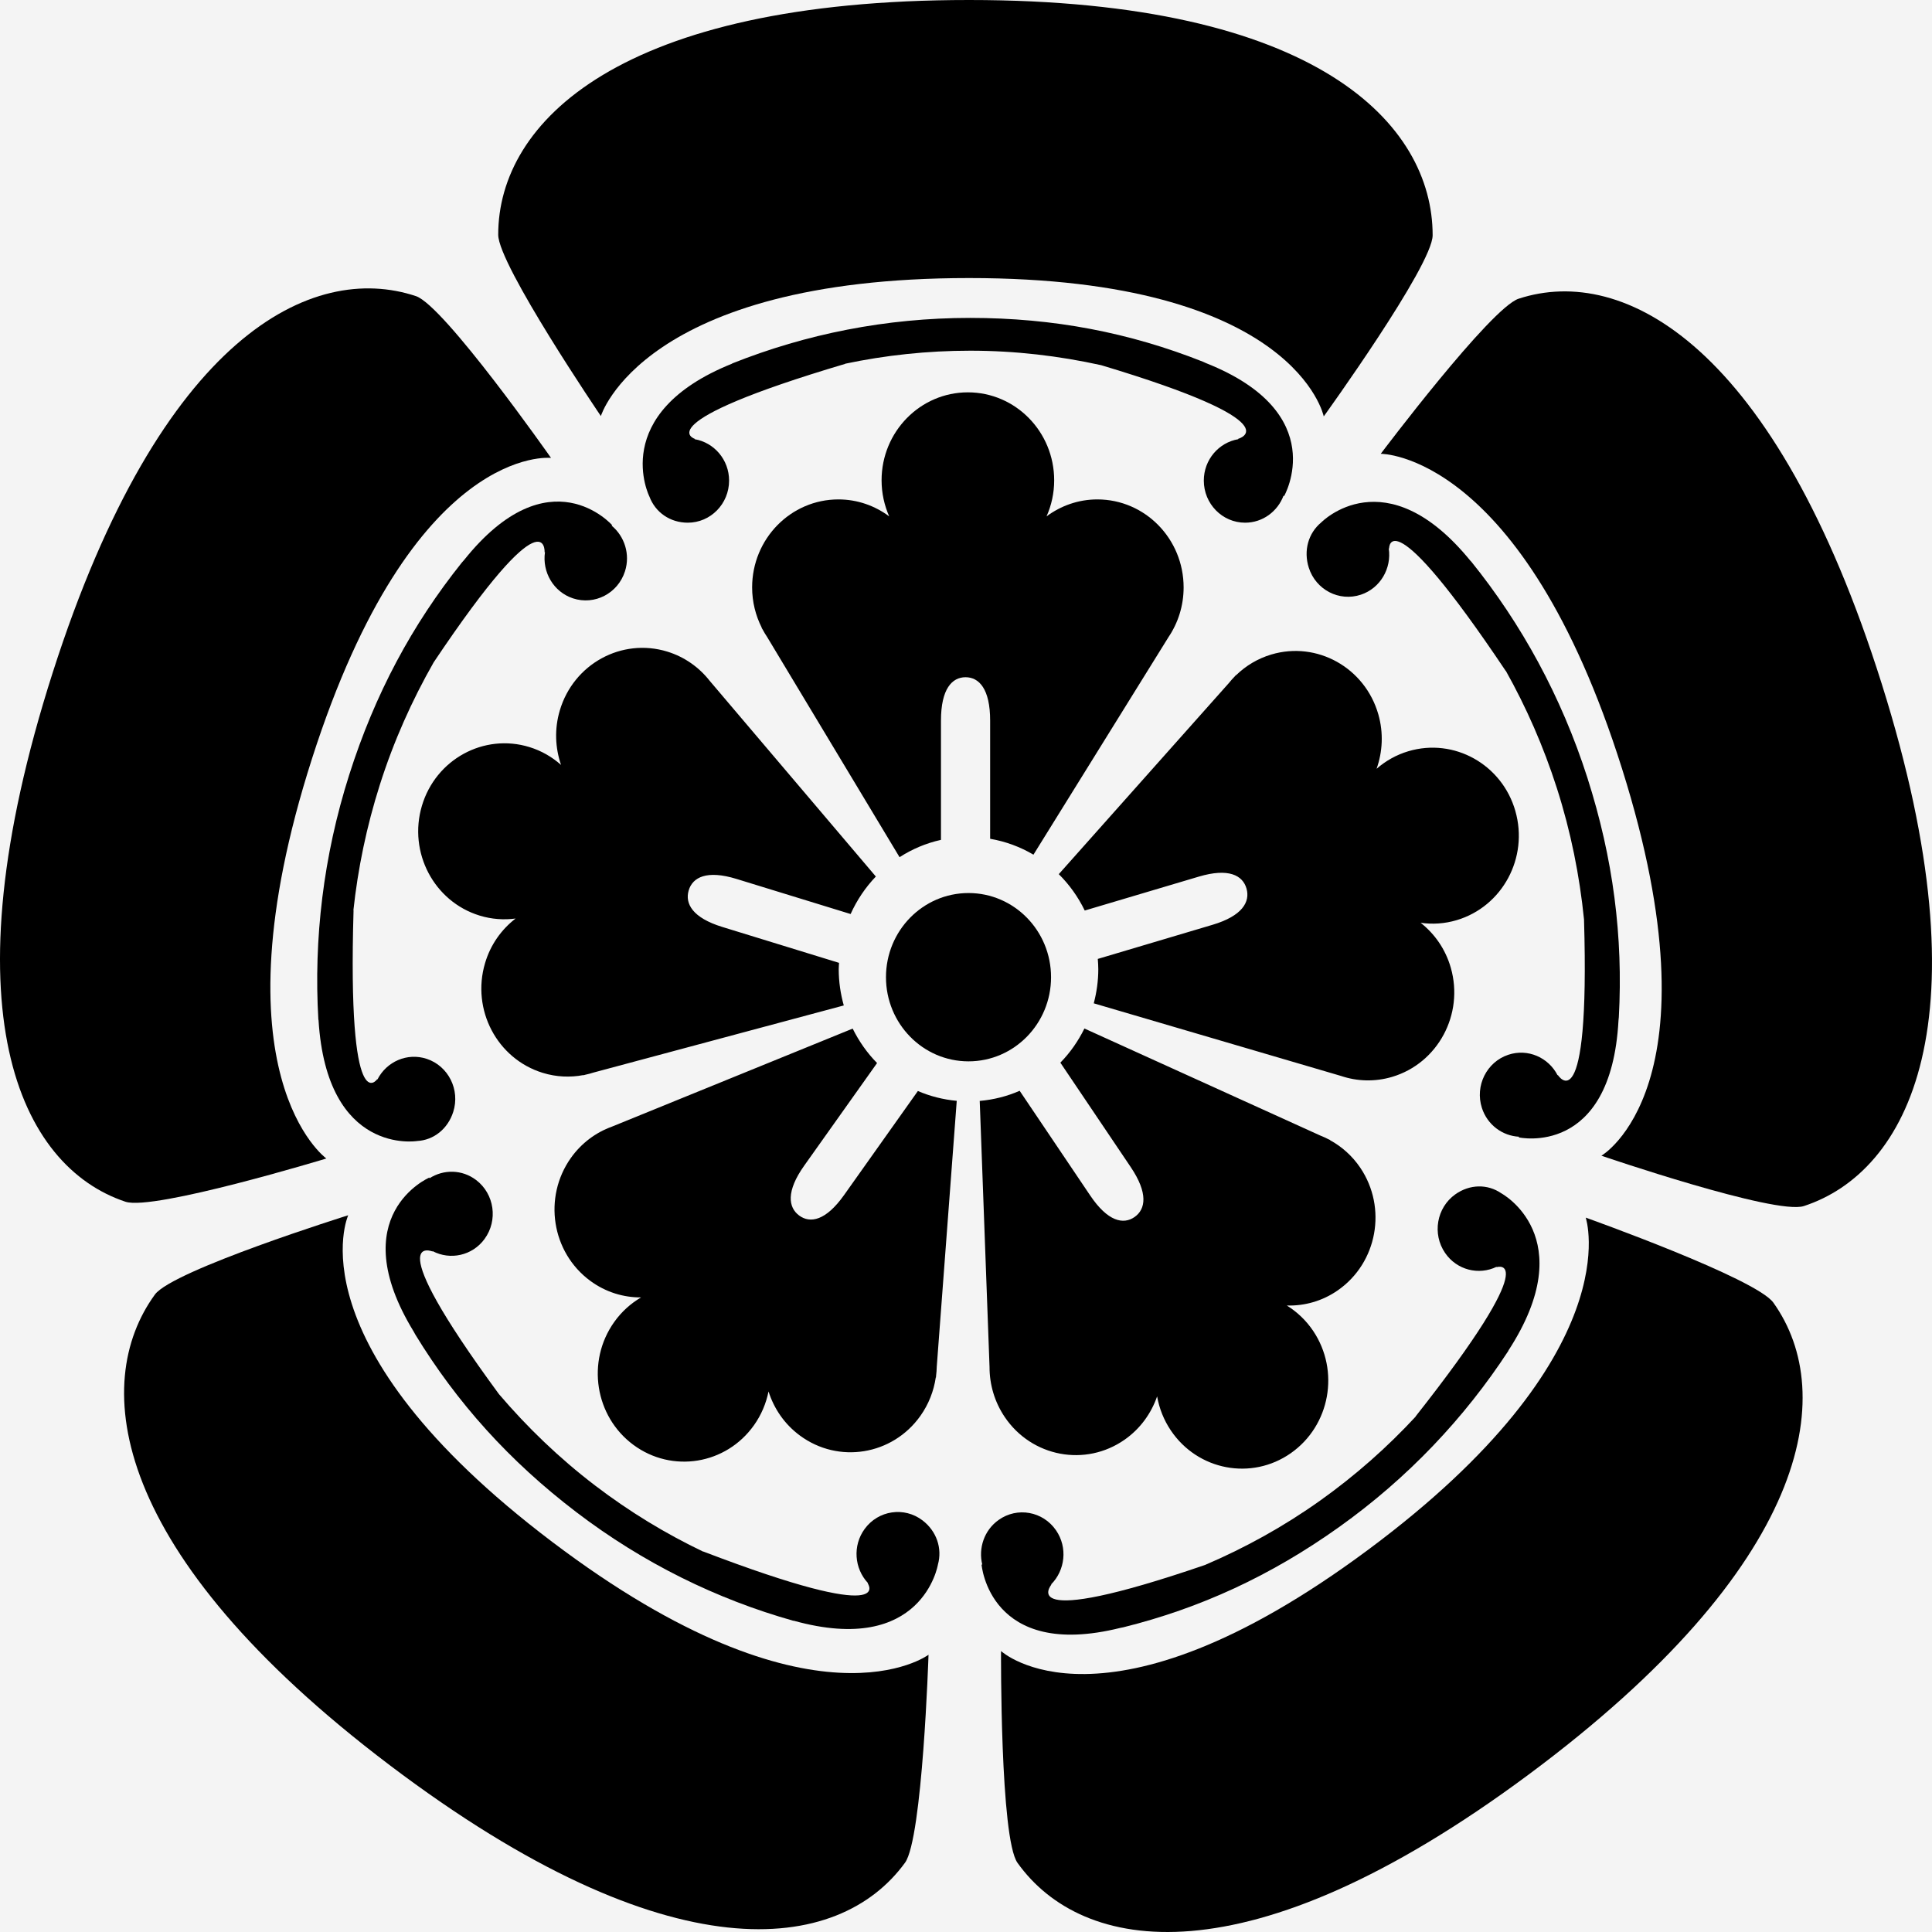
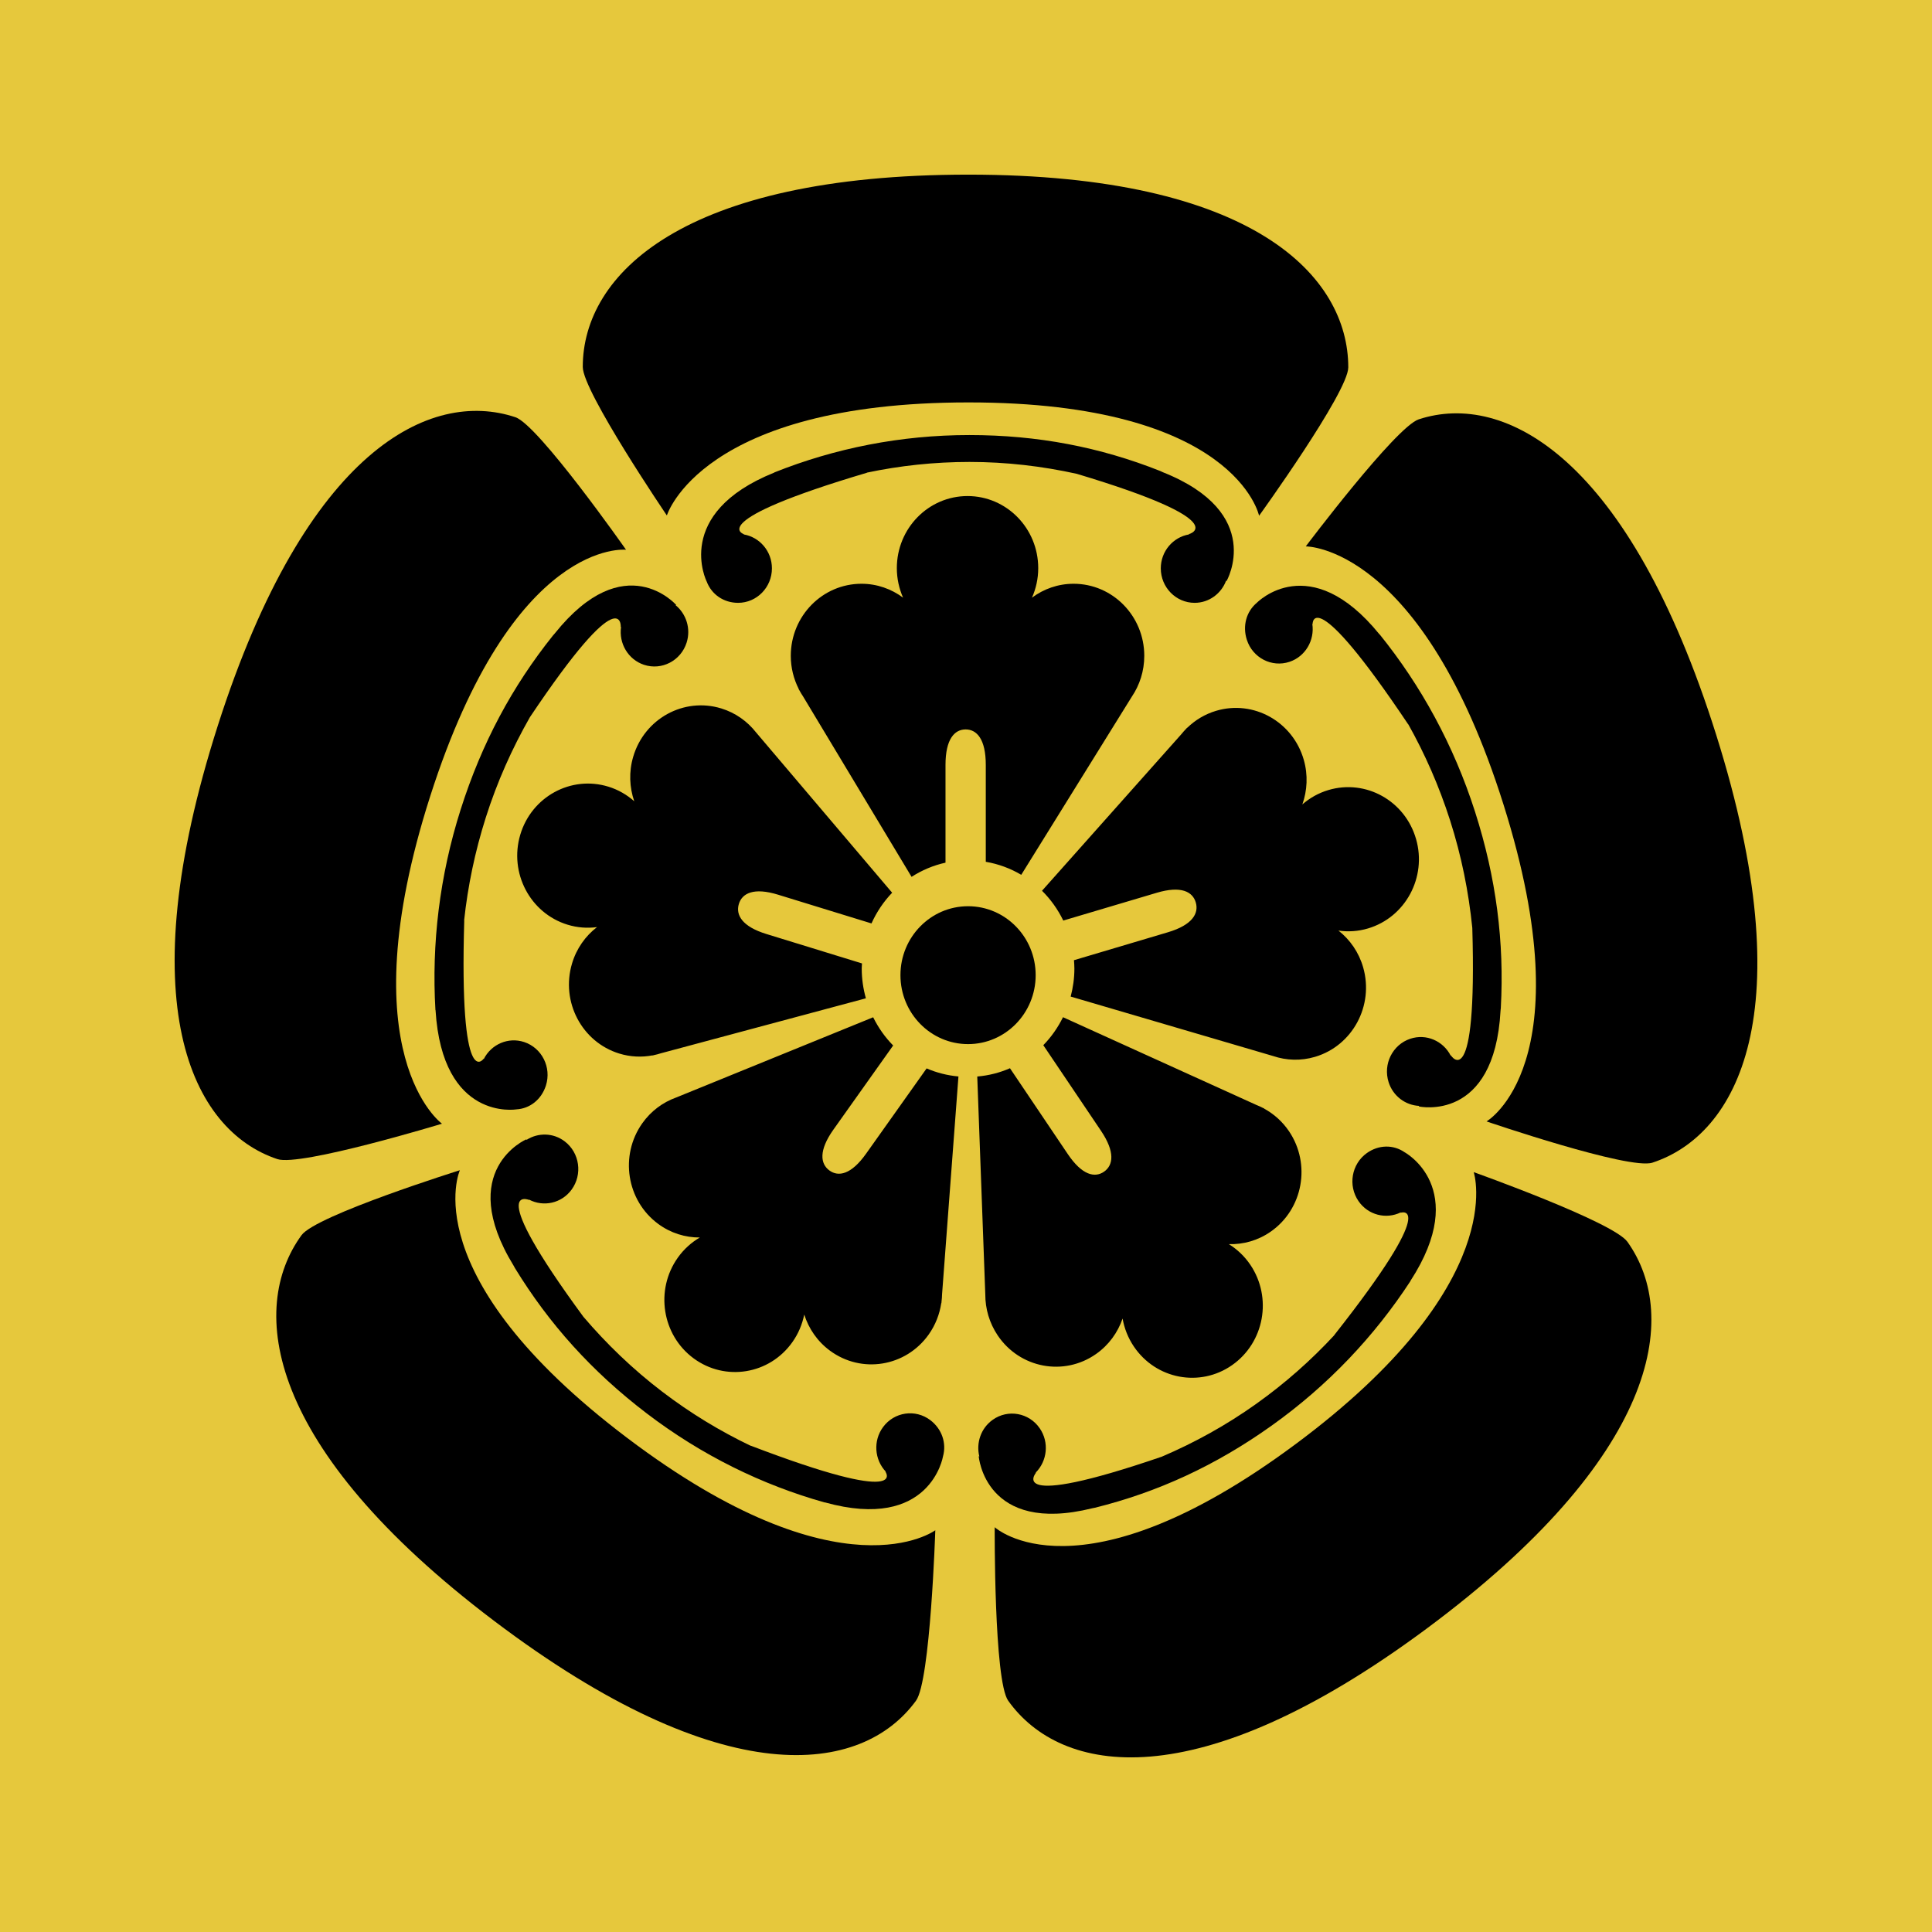
<svg xmlns="http://www.w3.org/2000/svg" width="200" height="200" id="svg2" version="1.1">
  <defs id="defs4" />
-   <rect style="opacity:0.3;fill:#ffffff;fill-opacity:1;stroke:none;stroke-width:1;stroke-miterlimit:4;stroke-dasharray:none;stroke-dashoffset:6.7;stroke-opacity:1" id="rect1165" width="200" height="200" x="0" y="0" />
-   <path d="m 60.386,111.293 0.003,0.02 0.181,-0.051 c 0.296,-0.061 0.586,-0.141 0.871,-0.232 l 25.907,-6.946 c -0.334,-1.196 -0.524,-2.453 -0.524,-3.756 0,-0.221 0.023,-0.435 0.033,-0.653 l -12.086,-3.718 c -3.067,-0.942 -3.884,-2.406 -3.479,-3.78 0.407,-1.372 1.883,-2.134 4.949,-1.191 l 11.814,3.633 C 88.707,93.174 89.59,91.861 90.668,90.738 L 73.47,70.482 C 72.379,69.09 70.879,68.009 69.083,67.455 c -4.725,-1.453 -9.71,1.275 -11.133,6.091 -0.57,1.92 -0.476,3.879 0.129,5.638 -0.923,-0.819 -2.026,-1.465 -3.273,-1.847 -4.721,-1.453 -9.708,1.274 -11.133,6.088 -1.425,4.817 1.249,9.901 5.972,11.354 1.247,0.384 2.515,0.468 3.729,0.307 -1.458,1.124 -2.598,2.703 -3.164,4.625 -1.425,4.814 1.249,9.897 5.972,11.35 1.415,0.435 2.847,0.49 4.205,0.232 z M 102.503,86.832 c 1.609,0.276 3.119,0.84 4.48,1.644 l 13.972,-22.51 c 0.99,-1.466 1.573,-3.243 1.573,-5.158 0,-5.03 -3.998,-9.109 -8.931,-9.109 -1.967,0 -3.78,0.658 -5.259,1.755 0.505,-1.139 0.79,-2.4 0.79,-3.73 0,-5.03 -4,-9.109 -8.933,-9.109 -4.935,0 -8.934,4.078 -8.934,9.109 0,1.33 0.287,2.592 0.788,3.73 -1.475,-1.098 -3.288,-1.755 -5.255,-1.755 -4.935,0 -8.934,4.078 -8.934,9.109 0,1.503 0.363,2.919 0.997,4.17 l -0.016,0.01 0.098,0.163 c 0.143,0.271 0.301,0.53 0.471,0.784 l 13.711,22.8 c 1.298,-0.834 2.741,-1.451 4.288,-1.792 v -12.35 c 0,-3.266 1.14,-4.487 2.545,-4.487 1.405,0 2.545,1.221 2.545,4.487 V 86.832 Z m 35.181,31.198 0.008,-0.018 -0.169,-0.076 c -0.27,-0.141 -0.544,-0.264 -0.826,-0.375 l -24.439,-11.09 c -0.647,1.31 -1.482,2.508 -2.49,3.535 l 7.286,10.812 c 1.814,2.692 1.554,4.356 0.394,5.168 -1.16,0.81 -2.778,0.463 -4.591,-2.229 l -7.303,-10.839 c -1.285,0.565 -2.677,0.922 -4.133,1.048 l 1.016,27.556 c -0.002,1.78 0.506,3.582 1.568,5.16 2.793,4.147 8.356,5.199 12.421,2.35 1.622,-1.138 2.751,-2.725 3.358,-4.48 0.218,1.227 0.682,2.434 1.422,3.529 2.793,4.147 8.356,5.199 12.42,2.351 4.068,-2.851 5.099,-8.522 2.306,-12.667 -0.738,-1.096 -1.676,-1.971 -2.723,-2.619 1.826,0.053 3.687,-0.452 5.306,-1.589 4.068,-2.848 5.099,-8.519 2.306,-12.666 -0.837,-1.239 -1.922,-2.195 -3.138,-2.861 z m 19.188,-34.069 c -1.381,-4.831 -6.342,-7.604 -11.078,-6.194 -1.252,0.372 -2.358,1.005 -3.291,1.817 0.62,-1.752 0.731,-3.71 0.181,-5.636 -1.383,-4.829 -6.343,-7.604 -11.079,-6.194 -1.415,0.422 -2.646,1.172 -3.645,2.144 l -0.015,-0.015 -0.125,0.141 c -0.213,0.218 -0.414,0.445 -0.604,0.681 L 109.605,90.492 c 1.094,1.083 2.003,2.356 2.687,3.766 l 11.81,-3.511 c 3.076,-0.915 4.544,-0.141 4.936,1.236 0.394,1.377 -0.436,2.835 -3.511,3.75 l -11.884,3.534 c 0.026,0.352 0.052,0.704 0.052,1.063 0,1.224 -0.173,2.405 -0.469,3.534 l 25.59,7.516 c 1.658,0.56 3.493,0.633 5.296,0.098 4.736,-1.41 7.456,-6.468 6.075,-11.296 -0.55,-1.926 -1.676,-3.517 -3.124,-4.655 1.212,0.173 2.48,0.101 3.731,-0.272 4.738,-1.408 7.459,-6.466 6.076,-11.294 z M 87.372,123.72 c -1.878,2.647 -3.501,2.954 -4.641,2.112 -1.138,-0.842 -1.361,-2.513 0.516,-5.158 l 7.547,-10.628 c -1.021,-1.035 -1.871,-2.242 -2.526,-3.565 L 63.34,116.632 c -1.646,0.595 -3.14,1.687 -4.241,3.235 -2.892,4.077 -1.998,9.773 1.998,12.72 1.594,1.177 3.44,1.729 5.265,1.722 -1.06,0.621 -2.019,1.473 -2.782,2.549 -2.894,4.074 -2,9.771 1.995,12.719 4,2.949 9.584,2.039 12.477,-2.038 0.765,-1.076 1.257,-2.27 1.506,-3.494 0.563,1.772 1.655,3.388 3.249,4.563 3.995,2.949 9.581,2.039 12.473,-2.038 0.865,-1.219 1.384,-2.582 1.591,-3.976 l 0.02,0.003 0.013,-0.189 c 0.039,-0.307 0.062,-0.611 0.068,-0.917 l 2.07,-27.533 c -1.415,-0.13 -2.769,-0.477 -4.023,-1.018 z" id="path2" style="stroke-width:1.645" />
-   <ellipse cx="100.26" cy="101.159" id="circle4" style="stroke-width:1.645" rx="8.544" ry="8.712" />
-   <path d="m 137.034,43.105 c 0,0 -2.927,-14.321 -36.72,-14.321 -33.793,0 -38.112,14.286 -38.112,14.286 0,0 -10.627,-15.656 -10.627,-18.767 C 51.574,12.593 64.213,0 100.314,0 c 36.101,0 47.993,12.868 47.993,24.355 -0.002,3.134 -11.273,18.75 -11.273,18.75 z" id="path18" style="stroke-width:1.645" />
-   <path d="m 165.778,119.64 c 0,0 12.478,-7.22 2.146,-40.028 -10.332,-32.807 -24.989,-32.635 -24.989,-32.635 0,0 11.369,-15.103 14.275,-16.055 10.936,-3.579 26.557,4.841 37.594,39.89 11.035,35.049 2.656,50.528 -8.07,54.04 -2.928,0.957 -20.957,-5.213 -20.957,-5.213 z" id="path20" style="stroke-width:1.645" />
-   <path d="m 103.627,170.916 c 0,0 10.631,9.824 37.956,-10.45 27.324,-20.275 22.572,-34.418 22.572,-34.418 0,0 17.626,6.284 19.422,8.8 6.757,9.467 3.804,27.233 -25.385,48.892 -29.192,21.66 -46.232,18.388 -52.861,9.1 -1.809,-2.532 -1.705,-21.924 -1.705,-21.924 z" id="path22" style="stroke-width:1.645" />
-   <path d="m 36.045,125.804 c 0,0 -6.019,13.28 21.119,33.812 27.139,20.534 38.956,11.684 38.956,11.684 0,0 -0.616,19.029 -2.433,21.528 -6.842,9.404 -24.352,11.839 -53.343,-10.097 C 11.353,160.796 9.323,143.239 16.035,134.012 c 1.832,-2.514 20.01,-8.208 20.01,-8.208 z" id="path24" style="stroke-width:1.645" />
-   <path d="m 57.041,47.402 c 0,0 -14.26,-1.609 -24.748,31.148 -10.49,32.757 1.49,41.378 1.49,41.378 0,0 -17.895,5.44 -20.795,4.475 C 2.071,120.77 -5.746,104.611 5.459,69.617 16.662,34.624 32.348,27.09 43.058,30.655 c 2.92,0.973 13.983,16.747 13.983,16.747 z" id="path26" style="stroke-width:1.645" />
-   <path d="m 124.842,37.588 -0.305,-0.139 c -7.601,-3.016 -15.468,-4.54 -24.116,-4.54 -8.685,0 -16.989,1.671 -24.618,4.713 l -0.029,0.028 c -12.871,5.179 -8.544,13.76 -8.544,13.76 0.614,1.637 2.146,2.699 3.97,2.699 2.361,0 4.275,-1.953 4.275,-4.359 0,-2.16 -1.547,-3.942 -3.57,-4.286 l 0.026,-0.033 c 0,0 -5.176,-1.607 15.581,-7.77 l -0.057,-0.002 c 4.194,-0.885 8.537,-1.355 12.99,-1.355 4.651,0 9.179,0.535 13.548,1.5 20.172,6.043 14.169,7.627 14.169,7.627 l 0.026,0.033 c -2.024,0.344 -3.57,2.126 -3.57,4.286 0,2.406 1.915,4.359 4.275,4.359 1.822,0 3.368,-1.167 3.982,-2.805 l 0.051,0.061 c 0,-0.002 4.948,-8.605 -8.084,-13.777 z" id="path6" style="stroke-width:1.645" />
-   <path d="m 167.547,105.631 0.034,-0.337 C 168.032,96.989 167.008,88.89 164.324,80.509 161.627,72.089 157.49,64.56 152.284,58.112 l -0.034,-0.02 c -8.827,-10.867 -15.481,-4.005 -15.481,-4.005 -1.335,1.103 -1.848,2.919 -1.282,4.685 0.733,2.288 3.148,3.537 5.392,2.79 2.013,-0.671 3.194,-2.723 2.884,-4.793 l 0.037,0.015 c 0,0 -0.107,-5.515 12.084,12.689 l -0.016,-0.055 c 2.129,3.79 3.915,7.853 5.298,12.167 1.446,4.509 2.352,9.062 2.811,13.597 0.634,21.427 -2.71,16.101 -2.71,16.101 l -0.023,0.035 c -0.948,-1.855 -3.089,-2.801 -5.104,-2.129 -2.244,0.747 -3.469,3.21 -2.736,5.498 0.567,1.765 2.135,2.901 3.852,2.987 l -0.042,0.068 c 0.002,0 9.56,2.126 10.333,-12.113 z" id="path8" style="stroke-width:1.645" />
-   <path d="m 115.973,168.518 0.326,-0.065 c 7.925,-1.968 15.229,-5.316 22.315,-10.367 7.122,-5.075 12.988,-11.294 17.53,-18.245 l 0.008,-0.038 c 7.638,-11.766 -0.73,-16.269 -0.73,-16.269 -1.423,-0.985 -3.277,-0.957 -4.772,0.106 -1.935,1.38 -2.405,4.098 -1.052,6.07 1.215,1.77 3.484,2.328 5.334,1.426 l -0.002,0.042 c 0,0 5.145,-1.705 -8.403,15.47 l 0.046,-0.03 c -2.94,3.177 -6.234,6.099 -9.882,8.7 -3.811,2.718 -7.822,4.924 -11.947,6.686 -19.926,6.832 -15.898,2.028 -15.898,2.028 l -0.039,-0.012 c 1.464,-1.465 1.731,-3.829 0.516,-5.598 -1.352,-1.973 -4.018,-2.456 -5.951,-1.074 -1.495,1.064 -2.106,2.924 -1.687,4.625 l -0.075,-0.022 c 0,0 0.775,9.944 14.364,6.568 z" id="path10" style="stroke-width:1.645" />
-   <path d="m 42.835,137.863 0.163,0.297 c 4.314,7.058 9.721,13.082 16.646,18.363 6.956,5.306 14.587,9.037 22.484,11.259 l 0.039,-0.005 c 13.351,3.711 14.924,-5.804 14.924,-5.804 0.471,-1.686 -0.135,-3.472 -1.594,-4.585 -1.892,-1.441 -4.571,-1.046 -5.983,0.88 -1.269,1.732 -1.078,4.103 0.342,5.615 l -0.039,0.01 c 0,0 3.2,4.449 -17.041,-3.291 l 0.044,0.035 C 68.939,158.786 65.185,156.51 61.62,153.792 57.894,150.952 54.585,147.759 51.65,144.318 39.045,127.161 44.783,129.557 44.783,129.557 l -0.002,-0.042 c 1.822,0.96 4.109,0.478 5.376,-1.252 1.415,-1.928 1.028,-4.661 -0.863,-6.103 -1.459,-1.113 -3.383,-1.121 -4.835,-0.184 l -0.003,-0.08 c -0.003,-0.002 -9.019,3.866 -1.62,15.967 z" id="path12" style="stroke-width:1.645" />
-   <path d="m 48.04,57.976 -0.223,0.252 c -5.158,6.442 -9.004,13.605 -11.67,21.992 -2.679,8.428 -3.679,16.995 -3.19,25.334 l 0.016,0.035 c 0.865,14.082 10.206,12.528 10.206,12.528 1.717,-0.09 3.179,-1.25 3.741,-3.017 0.728,-2.29 -0.505,-4.748 -2.749,-5.49 -2.018,-0.664 -4.156,0.284 -5.101,2.142 l -0.023,-0.035 c 0,0 -3.096,4.525 -2.446,-17.508 l -0.02,0.053 c 0.467,-4.341 1.366,-8.698 2.738,-13.016 1.433,-4.514 3.327,-8.74 5.575,-12.682 11.856,-17.702 11.483,-11.392 11.483,-11.392 l 0.039,-0.017 c -0.303,2.069 0.883,4.12 2.897,4.786 2.246,0.741 4.658,-0.515 5.386,-2.803 0.562,-1.767 -0.052,-3.627 -1.389,-4.728 l 0.072,-0.03 c 0.002,0.002 -6.5,-7.451 -15.341,3.595 z" id="path14" style="stroke-width:1.645" />
+   <rect style="opacity:1;fill:#e6c83c;fill-opacity:1;stroke:none;stroke-width:1;stroke-miterlimit:4;stroke-dasharray:none;stroke-dashoffset:6.7;stroke-opacity:1" id="rect1165" width="200" height="200" x="0" y="0" />
+   <path d="m 67.547,109.252 0.003,0.016 0.148,-0.042 c 0.243,-0.05 0.48,-0.116 0.714,-0.19 l 21.224,-5.691 c -0.274,-0.98 -0.43,-2.009 -0.43,-3.077 0,-0.181 0.019,-0.356 0.027,-0.535 l -9.901,-3.046 c -2.512,-0.771 -3.182,-1.971 -2.85,-3.096 0.334,-1.124 1.542,-1.748 4.055,-0.975 l 9.678,2.977 c 0.534,-1.184 1.257,-2.26 2.14,-3.179 L 78.266,75.818 c -0.894,-1.14 -2.123,-2.026 -3.594,-2.48 -3.87,-1.19 -7.954,1.045 -9.12,4.99 -0.467,1.573 -0.39,3.178 0.105,4.619 -0.756,-0.671 -1.66,-1.2 -2.682,-1.513 -3.868,-1.19 -7.953,1.043 -9.12,4.987 -1.167,3.947 1.023,8.111 4.892,9.301 1.022,0.314 2.06,0.384 3.055,0.252 -1.194,0.921 -2.128,2.215 -2.592,3.789 -1.167,3.944 1.023,8.108 4.892,9.299 1.159,0.356 2.332,0.401 3.445,0.19 z M 102.05,89.213 c 1.318,0.226 2.555,0.688 3.67,1.347 l 11.446,-18.441 c 0.811,-1.201 1.289,-2.657 1.289,-4.226 0,-4.121 -3.275,-7.462 -7.317,-7.462 -1.612,0 -3.097,0.539 -4.308,1.438 0.414,-0.933 0.647,-1.966 0.647,-3.056 0,-4.121 -3.277,-7.462 -7.318,-7.462 -4.043,0 -7.319,3.341 -7.319,7.462 0,1.09 0.235,2.124 0.646,3.056 -1.209,-0.899 -2.694,-1.438 -4.305,-1.438 -4.043,0 -7.319,3.341 -7.319,7.462 0,1.231 0.298,2.392 0.817,3.416 l -0.013,0.008 0.08,0.133 c 0.117,0.222 0.247,0.434 0.386,0.642 l 11.233,18.679 c 1.063,-0.683 2.245,-1.189 3.513,-1.468 V 79.186 c 0,-2.676 0.934,-3.676 2.085,-3.676 1.151,0 2.085,1 2.085,3.676 v 10.026 z m 28.821,25.558 0.007,-0.015 -0.139,-0.063 c -0.221,-0.116 -0.446,-0.216 -0.676,-0.307 l -20.021,-9.085 c -0.53,1.073 -1.214,2.054 -2.04,2.896 l 5.969,8.858 c 1.486,2.205 1.273,3.568 0.323,4.234 -0.95,0.664 -2.276,0.38 -3.761,-1.826 l -5.982,-8.88 c -1.053,0.463 -2.193,0.755 -3.386,0.858 l 0.833,22.575 c -0.002,1.458 0.415,2.934 1.285,4.227 2.288,3.397 6.846,4.26 10.176,1.925 1.329,-0.932 2.253,-2.232 2.751,-3.67 0.179,1.005 0.559,1.994 1.165,2.891 2.288,3.397 6.846,4.26 10.175,1.926 3.333,-2.336 4.177,-6.982 1.889,-10.377 -0.604,-0.898 -1.373,-1.615 -2.231,-2.145 1.496,0.043 3.021,-0.37 4.347,-1.302 3.333,-2.333 4.177,-6.979 1.889,-10.376 -0.686,-1.015 -1.574,-1.798 -2.571,-2.344 z m 15.719,-27.911 c -1.131,-3.958 -5.195,-6.229 -9.075,-5.074 -1.026,0.305 -1.932,0.823 -2.696,1.488 0.508,-1.435 0.599,-3.039 0.148,-4.617 -1.133,-3.956 -5.197,-6.229 -9.076,-5.074 -1.159,0.346 -2.168,0.96 -2.986,1.756 l -0.012,-0.012 -0.103,0.116 c -0.175,0.178 -0.339,0.365 -0.495,0.558 L 107.869,92.211 c 0.897,0.887 1.641,1.93 2.201,3.085 l 9.676,-2.876 c 2.52,-0.75 3.722,-0.116 4.044,1.012 0.323,1.128 -0.358,2.322 -2.877,3.072 l -9.736,2.895 c 0.021,0.288 0.043,0.577 0.043,0.871 0,1.003 -0.141,1.97 -0.384,2.895 l 20.964,6.157 c 1.358,0.458 2.862,0.518 4.339,0.08 3.88,-1.155 6.108,-5.299 4.977,-9.254 -0.451,-1.578 -1.373,-2.881 -2.559,-3.813 0.993,0.141 2.032,0.083 3.057,-0.223 3.881,-1.154 6.111,-5.298 4.978,-9.252 z M 89.655,119.432 c -1.538,2.169 -2.868,2.42 -3.802,1.73 -0.933,-0.69 -1.115,-2.058 0.423,-4.226 l 6.183,-8.707 c -0.837,-0.848 -1.533,-1.837 -2.069,-2.921 l -20.421,8.316 c -1.349,0.487 -2.572,1.382 -3.474,2.65 -2.37,3.34 -1.637,8.006 1.637,10.421 1.306,0.965 2.818,1.416 4.313,1.411 -0.869,0.509 -1.654,1.207 -2.279,2.088 -2.371,3.337 -1.638,8.005 1.634,10.42 3.277,2.416 7.852,1.671 10.221,-1.669 0.627,-0.882 1.03,-1.86 1.234,-2.862 0.462,1.452 1.356,2.775 2.662,3.738 3.273,2.416 7.849,1.671 10.219,-1.669 0.708,-0.999 1.134,-2.115 1.303,-3.257 l 0.016,0.002 0.011,-0.155 c 0.032,-0.252 0.051,-0.501 0.056,-0.751 l 1.696,-22.556 c -1.159,-0.106 -2.268,-0.39 -3.295,-0.834 z" id="path2" style="stroke-width:1.347" />
+   <ellipse cx="100.213" cy="100.949" id="circle4" style="stroke-width:1.347" rx="6.999" ry="7.137" />
+   <path d="m 130.339,53.39 c 0,0 -2.398,-11.732 -30.082,-11.732 -27.684,0 -31.223,11.704 -31.223,11.704 0,0 -8.706,-12.826 -8.706,-15.374 -0.001,-9.594 10.353,-19.91 39.928,-19.91 29.575,0 39.317,10.542 39.317,19.952 -0.002,2.567 -9.235,15.361 -9.235,15.361 z" id="path18" style="stroke-width:1.347" />
+   <path d="m 153.888,116.089 c 0,0 10.223,-5.915 1.758,-32.792 -8.464,-26.877 -20.472,-26.735 -20.472,-26.735 0,0 9.314,-12.373 11.694,-13.153 8.959,-2.932 21.757,3.966 30.798,32.679 9.04,28.713 2.176,41.394 -6.611,44.271 -2.399,0.784 -17.168,-4.27 -17.168,-4.27 z" id="path20" style="stroke-width:1.347" />
+   <path d="m 102.971,158.097 c 0,0 8.71,8.048 31.095,-8.561 22.385,-16.61 18.492,-28.196 18.492,-28.196 0,0 14.44,5.148 15.911,7.209 5.536,7.756 3.117,22.31 -20.796,40.054 -23.915,17.744 -37.875,15.064 -43.305,7.455 -1.482,-2.075 -1.397,-17.96 -1.397,-17.96 z" id="path22" style="stroke-width:1.347" />
+   <path d="m 47.606,121.139 c 0,0 -4.931,10.879 17.302,27.7 22.233,16.822 31.914,9.572 31.914,9.572 0,0 -0.504,15.589 -1.993,17.637 -5.605,7.704 -19.95,9.699 -43.7,-8.271 -23.751,-17.97 -25.414,-32.354 -19.915,-39.912 1.501,-2.06 16.393,-6.725 16.393,-6.725 z" id="path24" style="stroke-width:1.347" />
+   <path d="m 64.807,56.91 c 0,0 -11.682,-1.318 -20.274,25.518 -8.593,26.836 1.221,33.898 1.221,33.898 0,0 -14.66,4.457 -17.036,3.666 -8.943,-2.977 -15.347,-16.215 -6.168,-44.883 9.178,-28.667 22.029,-34.839 30.802,-31.919 2.392,0.797 11.455,13.72 11.455,13.72 z" id="path26" style="stroke-width:1.347" />
+   <path d="m 120.351,48.87 -0.249,-0.114 c -6.227,-2.471 -12.672,-3.719 -19.757,-3.719 -7.115,0 -13.918,1.369 -20.168,3.861 l -0.024,0.023 c -10.544,4.243 -6.999,11.273 -6.999,11.273 0.503,1.341 1.758,2.211 3.253,2.211 1.935,0 3.502,-1.6 3.502,-3.571 0,-1.77 -1.267,-3.23 -2.925,-3.511 l 0.021,-0.027 c 0,0 -4.24,-1.317 12.764,-6.365 l -0.047,-0.001 c 3.436,-0.725 6.994,-1.11 10.641,-1.11 3.81,0 7.519,0.438 11.099,1.228 16.525,4.951 11.607,6.248 11.607,6.248 l 0.021,0.027 c -1.658,0.282 -2.925,1.741 -2.925,3.511 0,1.971 1.569,3.571 3.502,3.571 1.493,0 2.759,-0.956 3.262,-2.298 l 0.041,0.05 c 0,-0.001 4.053,-7.05 -6.623,-11.286 z" id="path6" style="stroke-width:1.347" />
+   <path d="m 155.336,104.613 0.028,-0.276 c 0.37,-6.804 -0.47,-13.438 -2.668,-20.304 -2.209,-6.897 -5.598,-13.066 -9.864,-18.348 l -0.028,-0.016 c -7.231,-8.903 -12.683,-3.281 -12.683,-3.281 -1.094,0.903 -1.514,2.392 -1.05,3.838 0.6,1.875 2.579,2.898 4.417,2.286 1.649,-0.55 2.616,-2.231 2.363,-3.926 l 0.031,0.012 c 0,0 -0.088,-4.518 9.9,10.395 l -0.013,-0.045 c 1.744,3.105 3.207,6.433 4.34,9.968 1.185,3.694 1.927,7.424 2.303,11.139 0.519,17.554 -2.22,13.191 -2.22,13.191 l -0.019,0.029 c -0.776,-1.52 -2.531,-2.295 -4.181,-1.744 -1.839,0.612 -2.842,2.63 -2.241,4.504 0.464,1.446 1.749,2.377 3.155,2.447 l -0.035,0.056 c 0.002,0 7.832,1.741 8.465,-9.923 z" id="path8" style="stroke-width:1.347" />
+   <path d="m 113.085,156.132 0.267,-0.053 c 6.492,-1.612 12.476,-4.355 18.281,-8.493 5.834,-4.157 10.64,-9.252 14.361,-14.947 l 0.007,-0.031 c 6.257,-9.639 -0.598,-13.328 -0.598,-13.328 -1.166,-0.807 -2.684,-0.784 -3.909,0.087 -1.585,1.131 -1.971,3.358 -0.862,4.972 0.995,1.45 2.854,1.907 4.369,1.169 l -0.002,0.034 c 0,0 4.215,-1.397 -6.884,12.674 l 0.037,-0.025 c -2.408,2.603 -5.107,4.997 -8.096,7.127 -3.122,2.227 -6.408,4.034 -9.788,5.477 -16.324,5.597 -13.024,1.661 -13.024,1.661 l -0.032,-0.01 c 1.199,-1.2 1.418,-3.137 0.423,-4.586 -1.107,-1.616 -3.291,-2.012 -4.875,-0.88 -1.225,0.872 -1.725,2.396 -1.382,3.789 l -0.061,-0.018 c 0,0 0.635,8.146 11.768,5.381 z" id="path10" style="stroke-width:1.347" />
+   <path d="m 53.169,131.019 0.133,0.244 c 3.534,5.782 7.964,10.717 13.637,15.044 5.698,4.347 11.95,7.403 18.42,9.224 l 0.032,-0.004 c 10.938,3.041 12.226,-4.755 12.226,-4.755 0.386,-1.381 -0.111,-2.845 -1.306,-3.756 -1.55,-1.181 -3.745,-0.857 -4.902,0.721 -1.039,1.419 -0.883,3.362 0.28,4.6 l -0.032,0.008 c 0,0 2.622,3.645 -13.961,-2.696 l 0.036,0.029 c -3.178,-1.517 -6.253,-3.381 -9.174,-5.608 -3.053,-2.326 -5.764,-4.942 -8.168,-7.761 -10.327,-14.056 -5.626,-12.093 -5.626,-12.093 l -0.001,-0.034 c 1.493,0.786 3.366,0.392 4.404,-1.026 1.159,-1.579 0.842,-3.819 -0.707,-5 -1.195,-0.911 -2.771,-0.918 -3.961,-0.151 l -0.003,-0.065 c -0.003,-0.002 -7.389,3.167 -1.328,13.081 z" id="path12" style="stroke-width:1.347" />
+   <path d="m 57.433,65.572 -0.183,0.207 c -4.225,5.277 -7.377,11.146 -9.561,18.016 -2.195,6.904 -3.014,13.923 -2.614,20.755 l 0.013,0.029 c 0.708,11.536 8.361,10.263 8.361,10.263 1.406,-0.073 2.604,-1.024 3.065,-2.472 0.596,-1.876 -0.414,-3.889 -2.252,-4.498 -1.653,-0.544 -3.405,0.233 -4.179,1.755 l -0.019,-0.029 c 0,0 -2.536,3.707 -2.004,-14.343 l -0.016,0.044 c 0.383,-3.556 1.119,-7.126 2.243,-10.663 1.174,-3.698 2.726,-7.16 4.567,-10.39 9.713,-14.502 9.407,-9.333 9.407,-9.333 l 0.032,-0.014 c -0.248,1.695 0.723,3.375 2.374,3.921 1.84,0.607 3.816,-0.422 4.412,-2.296 0.46,-1.448 -0.043,-2.971 -1.138,-3.873 l 0.059,-0.024 c 0.001,0.001 -5.325,-6.104 -12.568,2.945 z" id="path14" style="stroke-width:1.347" />
</svg>
